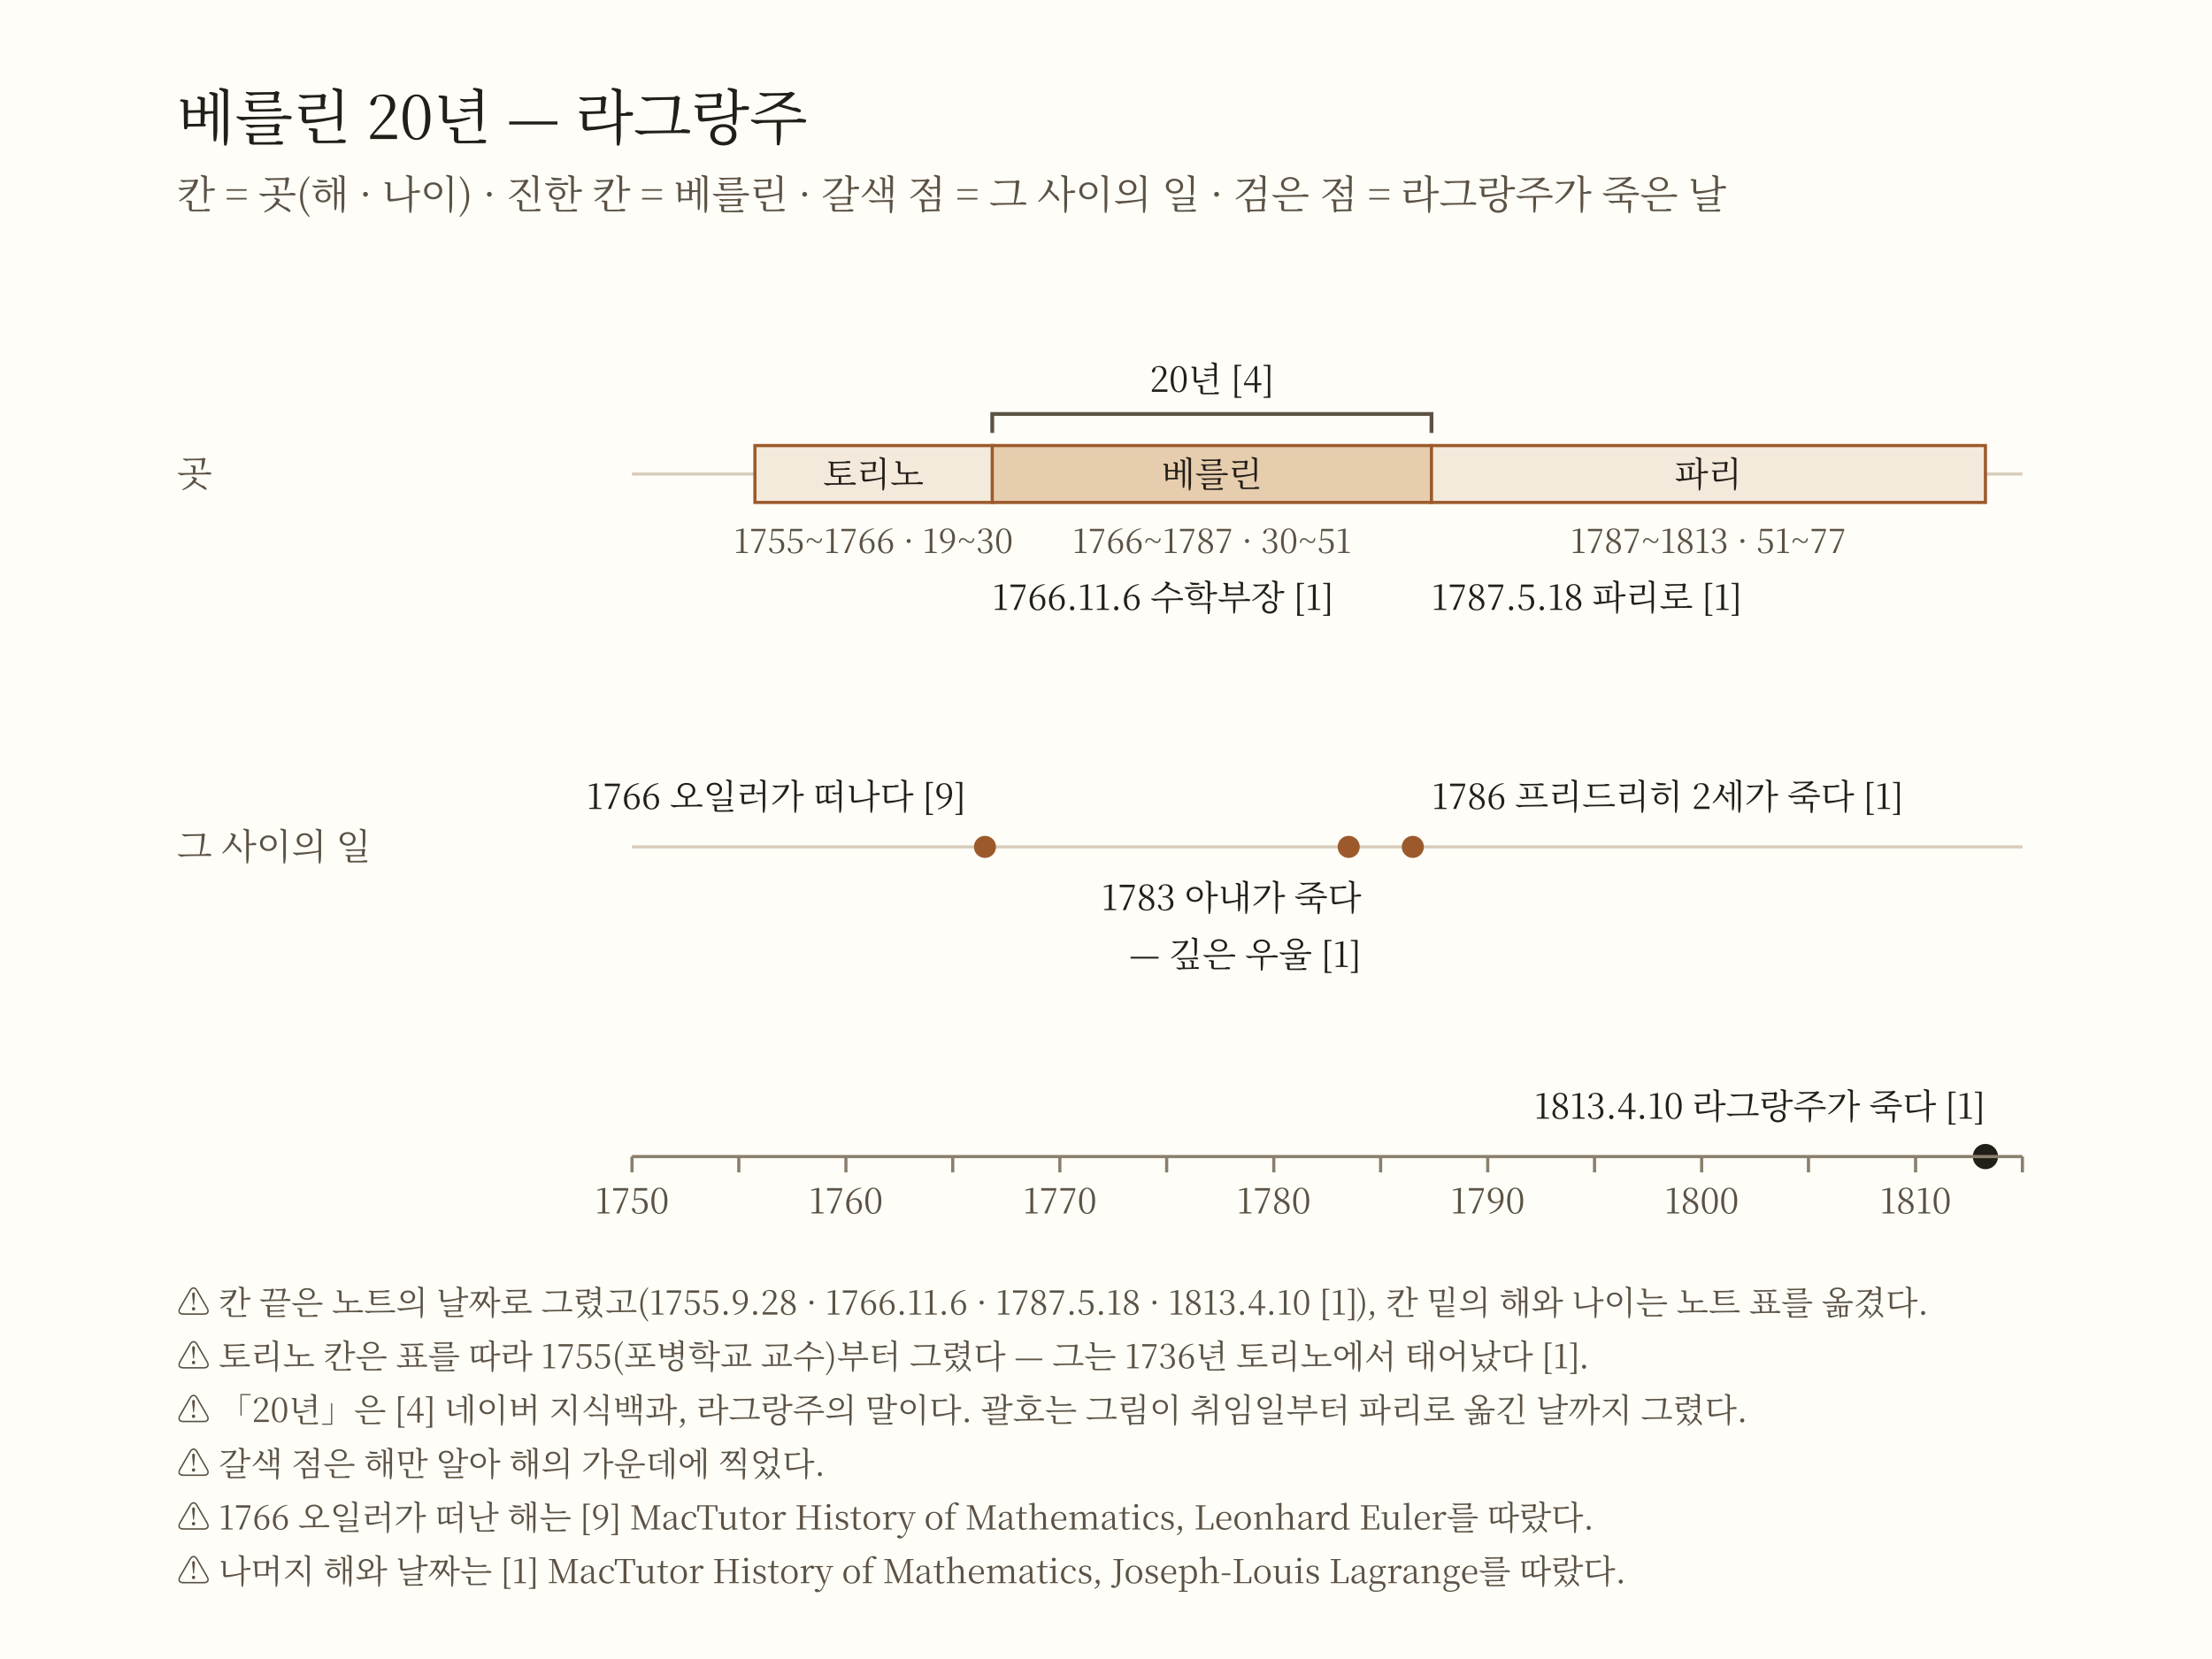
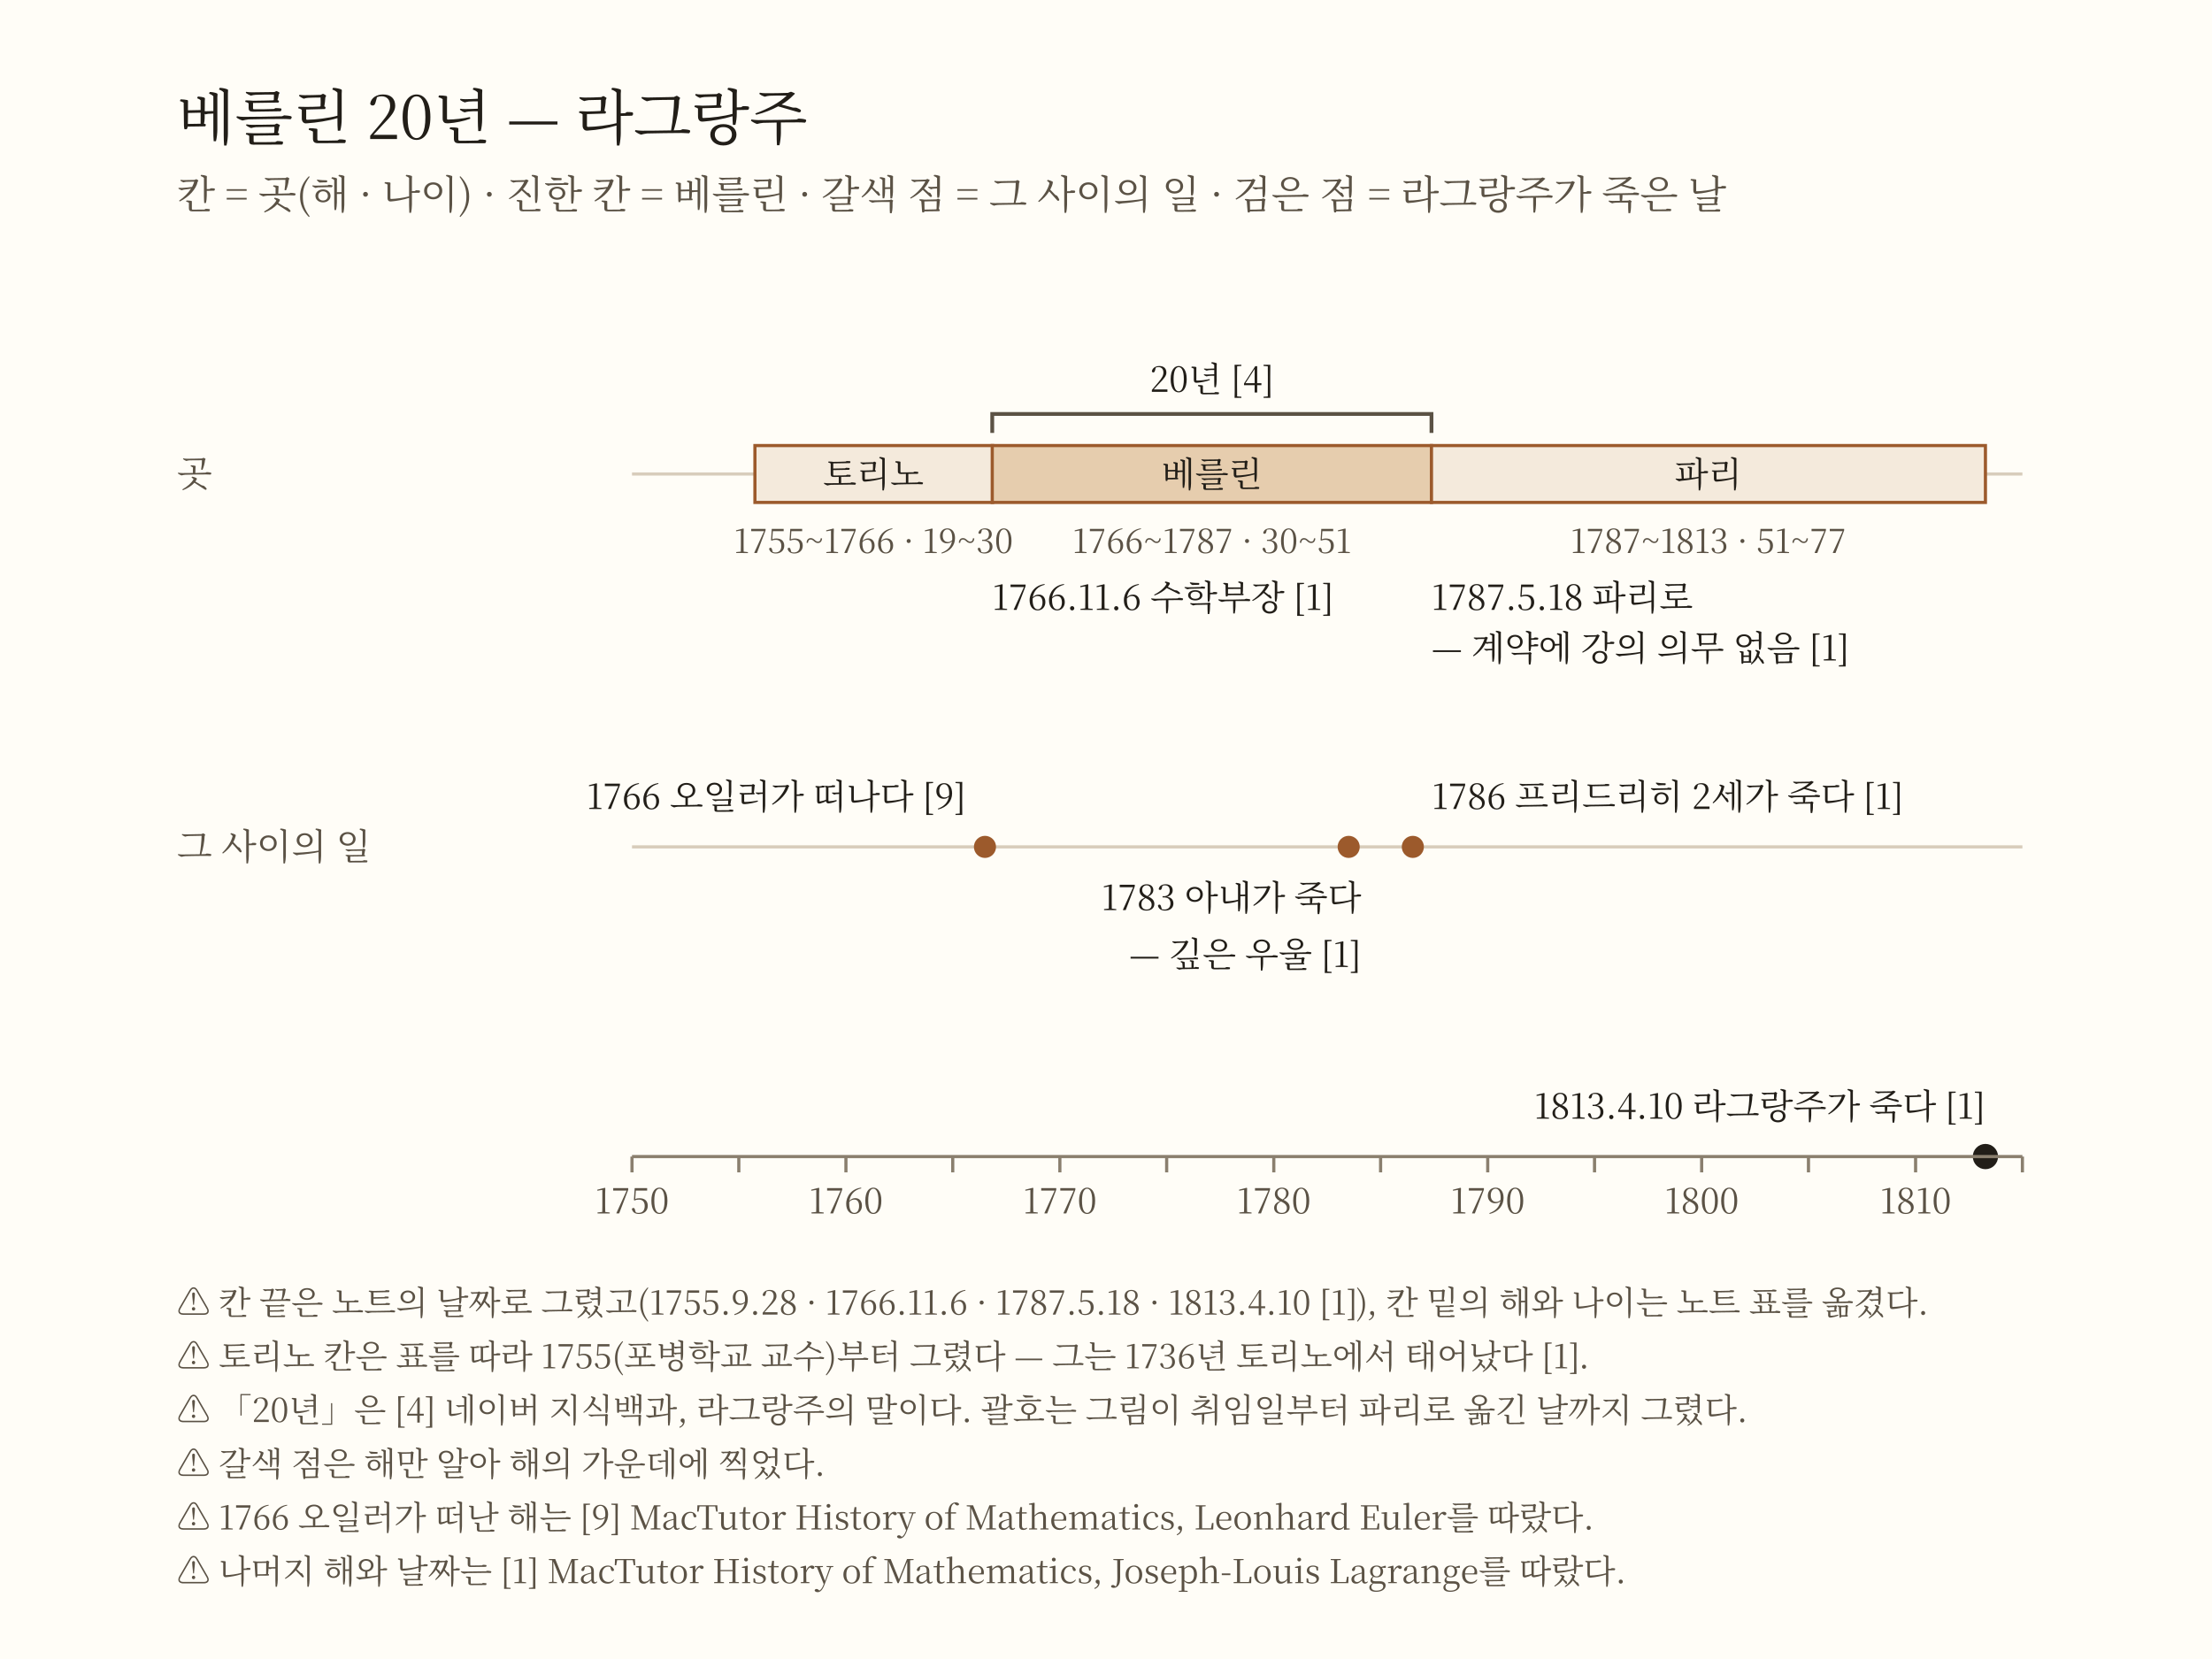
- <svg xmlns="http://www.w3.org/2000/svg" viewBox="0 0 700 525" width="700" height="525" role="img" aria-label="그림 위쪽에 「베를린 20년 — 라그랑주」라는 표제가 있고 그 아래에 칸은 곳(해 · 나이), 진한 칸은 베를린, 갈색 점은 그 사이의 일, 검은 점은 라그랑주가 죽은 날이라는 부호표가 있다. 가로축은 눈금 숫자가 1750부터 1810까지이고, 줄이 둘 있다. 줄 이름은 왼쪽 끝에 곳, 그 사이의 일이라고 적혀 있다. 위 줄에는 칸이 셋 이어져 있다. 1755년 9월 28일부터 1766년 11월 6일까지 토리노, 거기부터 1787년 5월 18일까지 진한 칸의 베를린, 거기부터 1813년 4월 10일까지 파리다. 각 칸 아래에 1755~1766 · 19~30, 1766~1787 · 30~51, 1787~1813 · 51~77이라고 적혀 있다. 그 아래 둘째 줄에 베를린 칸 왼쪽 끝부터 1766.11.6 수학부장, 파리 칸 왼쪽 끝부터 1787.5.18 파리로라고 적혀 있다. 베를린 칸 위에는 칸 양 끝에 걸친 괄호가 있고 그 위에 20년이라고 적혀 있다. 아래 줄에는 갈색 점이 셋 있다. 1766년 점 왼쪽 위에 1766 오일러가 떠나다, 1783년 점 아래 왼쪽에 두 줄로 1783 아내가 죽다, 깊은 우울, 1786년 점 오른쪽 위에 1786 프리드리히 2세가 죽다라고 적혀 있다. 가로축 위 1813년 자리, 파리 칸 끝 아래에 검은 점이 있고 그 왼쪽 위에 1813.4.10 라그랑주가 죽다라고 적혀 있다. 아래에 단서가 여섯 줄 있다. 첫째, 칸 끝은 노트의 날짜로 그렸고 칸 밑의 해와 나이는 노트 표를 옮겼다. 둘째, 토리노 칸은 표를 따라 1755, 포병학교 교수부터 그렸고, 그는 1736년 토리노에서 태어났다. 셋째, 20년은 4번 네이버 지식백과, 라그랑주의 말이고, 괄호는 그림이 취임일부터 파리로 옮긴 날까지 그렸다. 넷째, 갈색 점은 해만 알아 해의 가운데에 찍었다. 다섯째, 1766 오일러가 떠난 해는 9번 MacTutor History of Mathematics, Leonhard Euler를 따랐다. 여섯째, 나머지 해와 날짜는 1번 MacTutor History of Mathematics, Joseph-Louis Lagrange를 따랐다.">
+ <svg xmlns="http://www.w3.org/2000/svg" viewBox="0 0 700 525" width="700" height="525" role="img" aria-label="그림 위쪽에 「베를린 20년 — 라그랑주」라는 표제가 있고 그 아래에 칸은 곳(해 · 나이), 진한 칸은 베를린, 갈색 점은 그 사이의 일, 검은 점은 라그랑주가 죽은 날이라는 부호표가 있다. 가로축은 눈금 숫자가 1750부터 1810까지이고, 줄이 둘 있다. 줄 이름은 왼쪽 끝에 곳, 그 사이의 일이라고 적혀 있다. 위 줄에는 칸이 셋 이어져 있다. 1755년 9월 28일부터 1766년 11월 6일까지 토리노, 거기부터 1787년 5월 18일까지 진한 칸의 베를린, 거기부터 1813년 4월 10일까지 파리다. 각 칸 아래에 1755~1766 · 19~30, 1766~1787 · 30~51, 1787~1813 · 51~77이라고 적혀 있다. 그 아래 둘째 줄에 베를린 칸 왼쪽 끝부터 1766.11.6 수학부장, 파리 칸 왼쪽 끝부터 두 줄로 1787.5.18 파리로, 계약에 강의 의무 없음이라고 적혀 있다. 베를린 칸 위에는 칸 양 끝에 걸친 괄호가 있고 그 위에 20년이라고 적혀 있다. 아래 줄에는 갈색 점이 셋 있다. 1766년 점 왼쪽 위에 1766 오일러가 떠나다, 1783년 점 아래 왼쪽에 두 줄로 1783 아내가 죽다, 깊은 우울, 1786년 점 오른쪽 위에 1786 프리드리히 2세가 죽다라고 적혀 있다. 가로축 위 1813년 자리, 파리 칸 끝 아래에 검은 점이 있고 그 왼쪽 위에 1813.4.10 라그랑주가 죽다라고 적혀 있다. 아래에 단서가 여섯 줄 있다. 첫째, 칸 끝은 노트의 날짜로 그렸고 칸 밑의 해와 나이는 노트 표를 옮겼다. 둘째, 토리노 칸은 표를 따라 1755, 포병학교 교수부터 그렸고, 그는 1736년 토리노에서 태어났다. 셋째, 20년은 4번 네이버 지식백과, 라그랑주의 말이고, 괄호는 그림이 취임일부터 파리로 옮긴 날까지 그렸다. 넷째, 갈색 점은 해만 알아 해의 가운데에 찍었다. 다섯째, 1766 오일러가 떠난 해는 9번 MacTutor History of Mathematics, Leonhard Euler를 따랐다. 여섯째, 나머지 해와 날짜는 1번 MacTutor History of Mathematics, Joseph-Louis Lagrange를 따랐다.">
  <style>
    text{font-family:EB Garamond, Georgia, 'Noto Serif KR', 'Noto Serif CJK KR', NanumMyeongjo, Batang, AppleMyungjo, serif;fill:#221E18;}
    .h1{font-size:19px;} .h2{font-size:12.5px;fill:#5B5245;}
    .grp{font-size:11.5px;fill:#5B5245;}
    .ev{font-size:11px;} .sm{font-size:10.5px;fill:#5B5245;} .yr{font-size:11px;fill:#5B5245;}
    .bg{fill:#FFFDF7;}
    .lane{stroke:#D8CDBB;stroke-width:1;}
    .seg{fill:#F4EADC;stroke:#9C5A2C;stroke-width:1;}
    .seg2{fill:#E6CDAE;stroke:#9C5A2C;stroke-width:1;}
    .mk{fill:#9C5A2C;}
    .pt{fill:#221E18;}
    .brk{stroke:#5B5245;stroke-width:1.2;fill:none;}
    .axis{stroke:#8A7F6E;stroke-width:1;}
    .warn{font-size:10.5px;fill:#5B5245;}
  </style>
  <rect class="bg" x="0" y="0" width="700" height="525" />
  <text class="h1" x="56" y="44">베를린 20년 — 라그랑주</text>
  <text class="h2" x="56" y="66">칸 = 곳(해 · 나이) · 진한 칸 = 베를린 · 갈색 점 = 그 사이의 일 · 검은 점 = 라그랑주가 죽은 날</text>
  <line class="lane" x1="200" y1="150" x2="640" y2="150" />
  <text class="grp" x="56.0" y="154" text-anchor="start">곳</text>
  <line class="lane" x1="200" y1="268" x2="640" y2="268" />
  <text class="grp" x="56.0" y="272" text-anchor="start">그 사이의 일</text>
  <rect class="seg" x="238.9" y="141" width="75.2" height="18" />
  <text class="ev" x="276.4" y="154" text-anchor="middle">토리노</text>
  <text class="sm" x="276.4" y="175" text-anchor="middle">1755~1766 · 19~30</text>
  <rect class="seg2" x="314.0" y="141" width="139.0" height="18" />
  <text class="ev" x="383.5" y="154" text-anchor="middle">베를린</text>
  <text class="sm" x="383.5" y="175" text-anchor="middle">1766~1787 · 30~51</text>
  <rect class="seg" x="453.0" y="141" width="175.3" height="18" />
  <text class="ev" x="540.6" y="154" text-anchor="middle">파리</text>
  <text class="sm" x="540.6" y="175" text-anchor="middle">1787~1813 · 51~77</text>
  <path class="brk" d="M314.0,137 V131 H453.0 V137" />
  <text class="ev" x="383.5" y="124" text-anchor="middle">20년 [4]</text>
  <text class="ev" x="314.0" y="193" text-anchor="start">1766.11.6 수학부장 [1]</text>
-   <text class="ev" x="453.0" y="193" text-anchor="start">1787.5.18 파리로 [1]</text>
+   <text class="ev" x="453.0" y="193" text-anchor="start">1787.5.18 파리로</text>
+   <text class="ev" x="453.0" y="209" text-anchor="start">— 계약에 강의 의무 없음 [1]</text>
  <circle class="mk" cx="311.7" cy="268" r="3.5" />
  <text class="ev" x="305.7" y="256" text-anchor="end">1766 오일러가 떠나다 [9]</text>
  <circle class="mk" cx="426.8" cy="268" r="3.5" />
  <text class="ev" x="430.8" y="288" text-anchor="end">1783 아내가 죽다</text>
  <text class="ev" x="430.8" y="306" text-anchor="end">— 깊은 우울 [1]</text>
  <circle class="mk" cx="447.1" cy="268" r="3.5" />
  <text class="ev" x="453.1" y="256" text-anchor="start">1786 프리드리히 2세가 죽다 [1]</text>
  <circle class="pt" cx="628.3" cy="366" r="4" />
  <text class="ev" x="628.3" y="354" text-anchor="end">1813.4.10 라그랑주가 죽다 [1]</text>
  <line class="axis" x1="200" y1="366" x2="640" y2="366" />
  <line class="axis" x1="200.0" y1="366" x2="200.0" y2="371" />
  <text class="yr" x="200.0" y="384" text-anchor="middle">1750</text>
  <line class="axis" x1="233.8" y1="366" x2="233.8" y2="371" />
  <line class="axis" x1="267.7" y1="366" x2="267.7" y2="371" />
  <text class="yr" x="267.7" y="384" text-anchor="middle">1760</text>
  <line class="axis" x1="301.5" y1="366" x2="301.5" y2="371" />
  <line class="axis" x1="335.4" y1="366" x2="335.4" y2="371" />
  <text class="yr" x="335.4" y="384" text-anchor="middle">1770</text>
  <line class="axis" x1="369.2" y1="366" x2="369.2" y2="371" />
  <line class="axis" x1="403.1" y1="366" x2="403.1" y2="371" />
  <text class="yr" x="403.1" y="384" text-anchor="middle">1780</text>
  <line class="axis" x1="436.9" y1="366" x2="436.9" y2="371" />
  <line class="axis" x1="470.8" y1="366" x2="470.8" y2="371" />
  <text class="yr" x="470.8" y="384" text-anchor="middle">1790</text>
  <line class="axis" x1="504.6" y1="366" x2="504.6" y2="371" />
  <line class="axis" x1="538.5" y1="366" x2="538.5" y2="371" />
  <text class="yr" x="538.5" y="384" text-anchor="middle">1800</text>
  <line class="axis" x1="572.3" y1="366" x2="572.3" y2="371" />
  <line class="axis" x1="606.2" y1="366" x2="606.2" y2="371" />
  <text class="yr" x="606.2" y="384" text-anchor="middle">1810</text>
  <line class="axis" x1="640.0" y1="366" x2="640.0" y2="371" />
  <text class="warn" x="56" y="416">⚠ 칸 끝은 노트의 날짜로 그렸고(1755.9.28 · 1766.11.6 · 1787.5.18 · 1813.4.10 [1]), 칸 밑의 해와 나이는 노트 표를 옮겼다.</text>
  <text class="warn" x="56" y="433">⚠ 토리노 칸은 표를 따라 1755(포병학교 교수)부터 그렸다 — 그는 1736년 토리노에서 태어났다 [1].</text>
  <text class="warn" x="56" y="450">⚠ 「20년」은 [4] 네이버 지식백과, 라그랑주의 말이다. 괄호는 그림이 취임일부터 파리로 옮긴 날까지 그렸다.</text>
  <text class="warn" x="56" y="467">⚠ 갈색 점은 해만 알아 해의 가운데에 찍었다.</text>
  <text class="warn" x="56" y="484">⚠ 1766 오일러가 떠난 해는 [9] MacTutor History of Mathematics, Leonhard Euler를 따랐다.</text>
  <text class="warn" x="56" y="501">⚠ 나머지 해와 날짜는 [1] MacTutor History of Mathematics, Joseph-Louis Lagrange를 따랐다.</text>
</svg>
